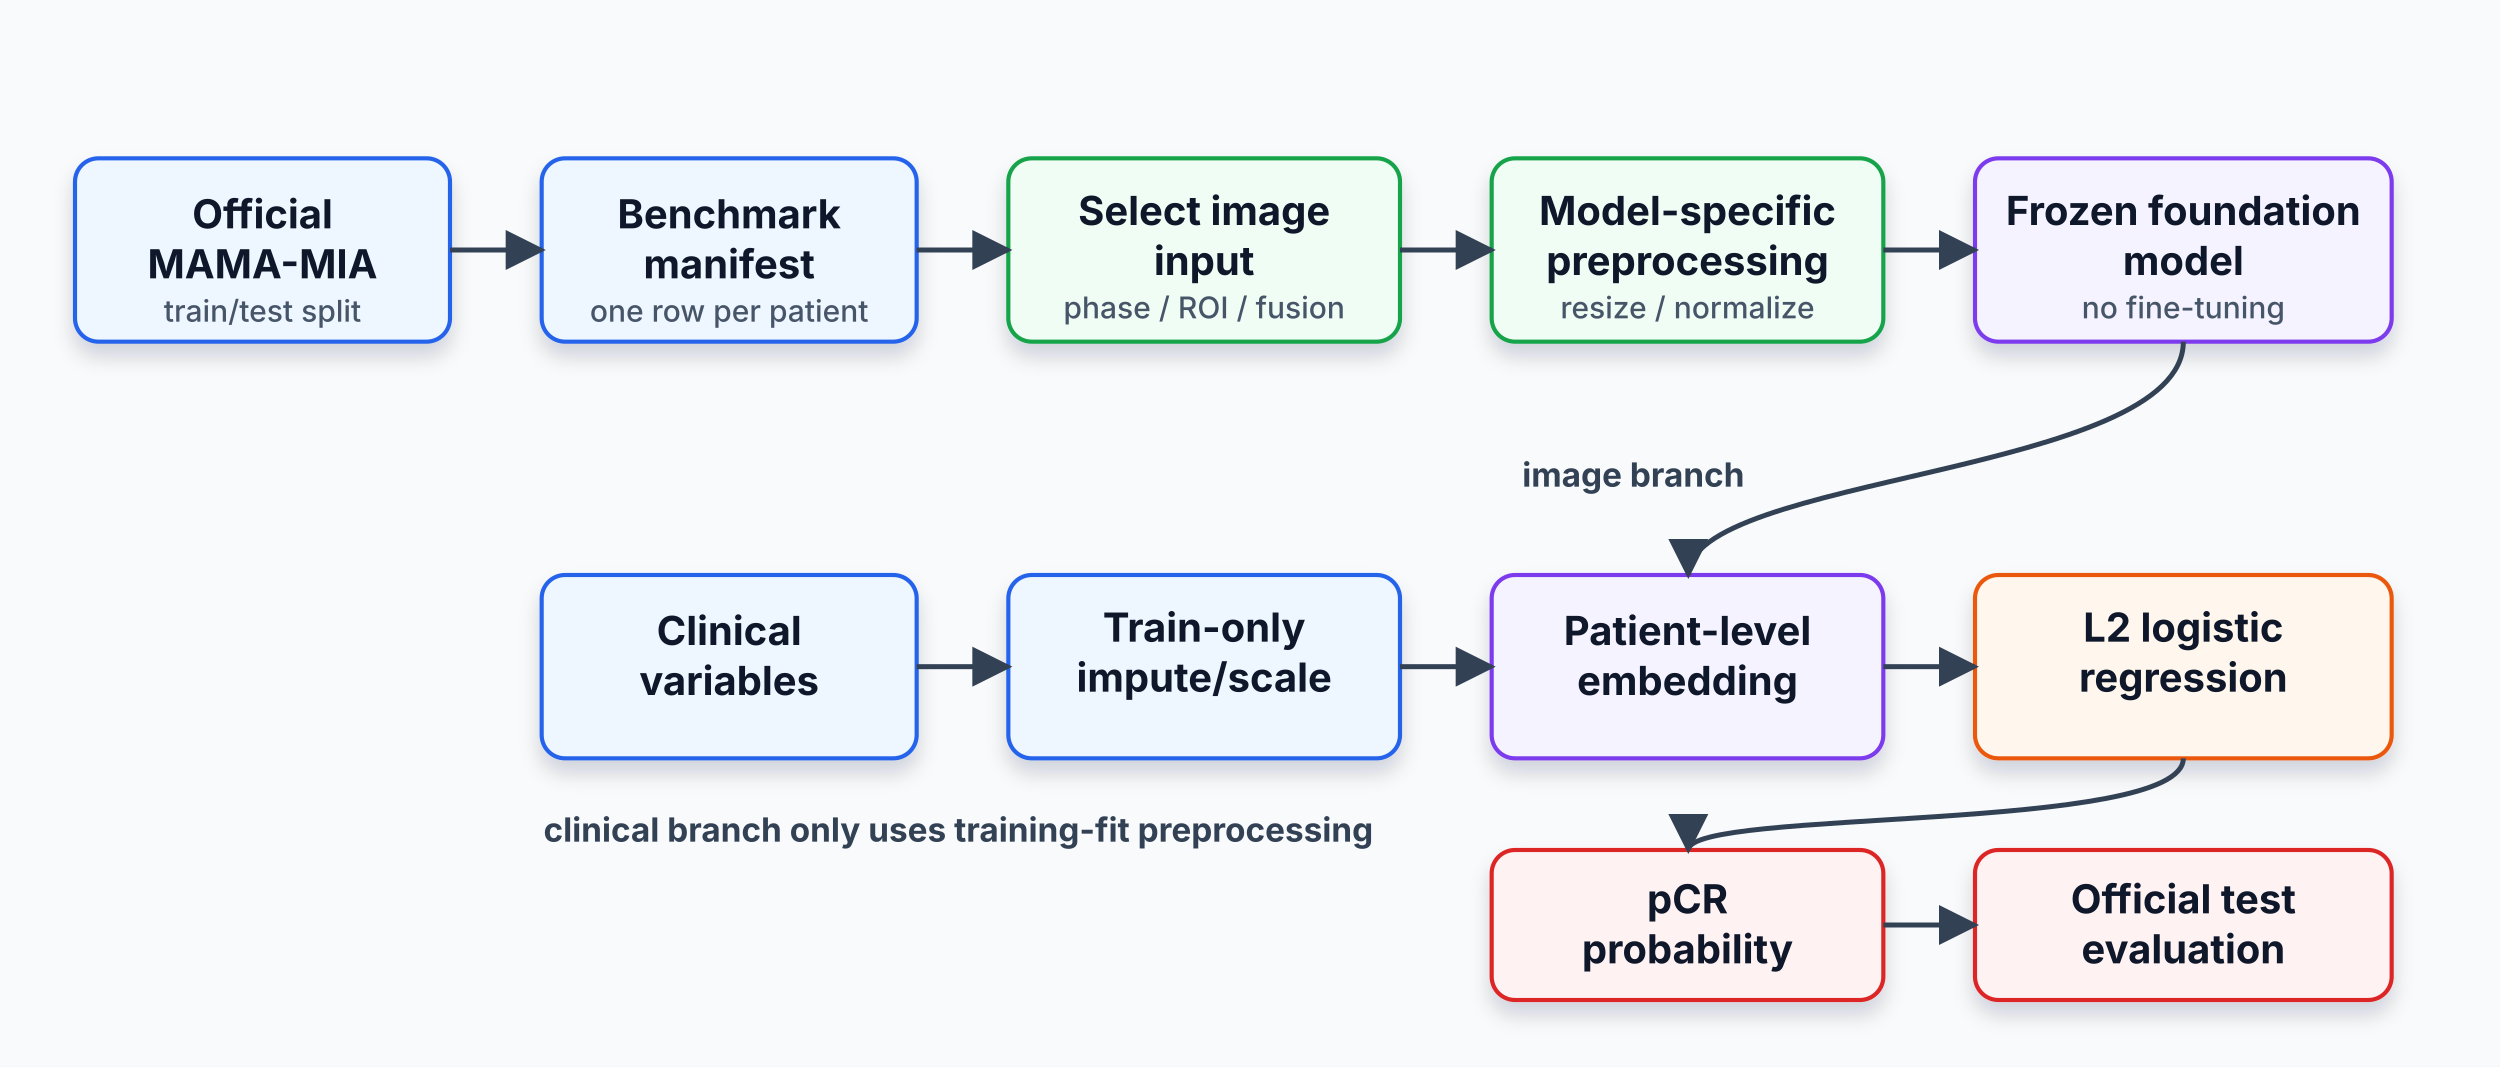
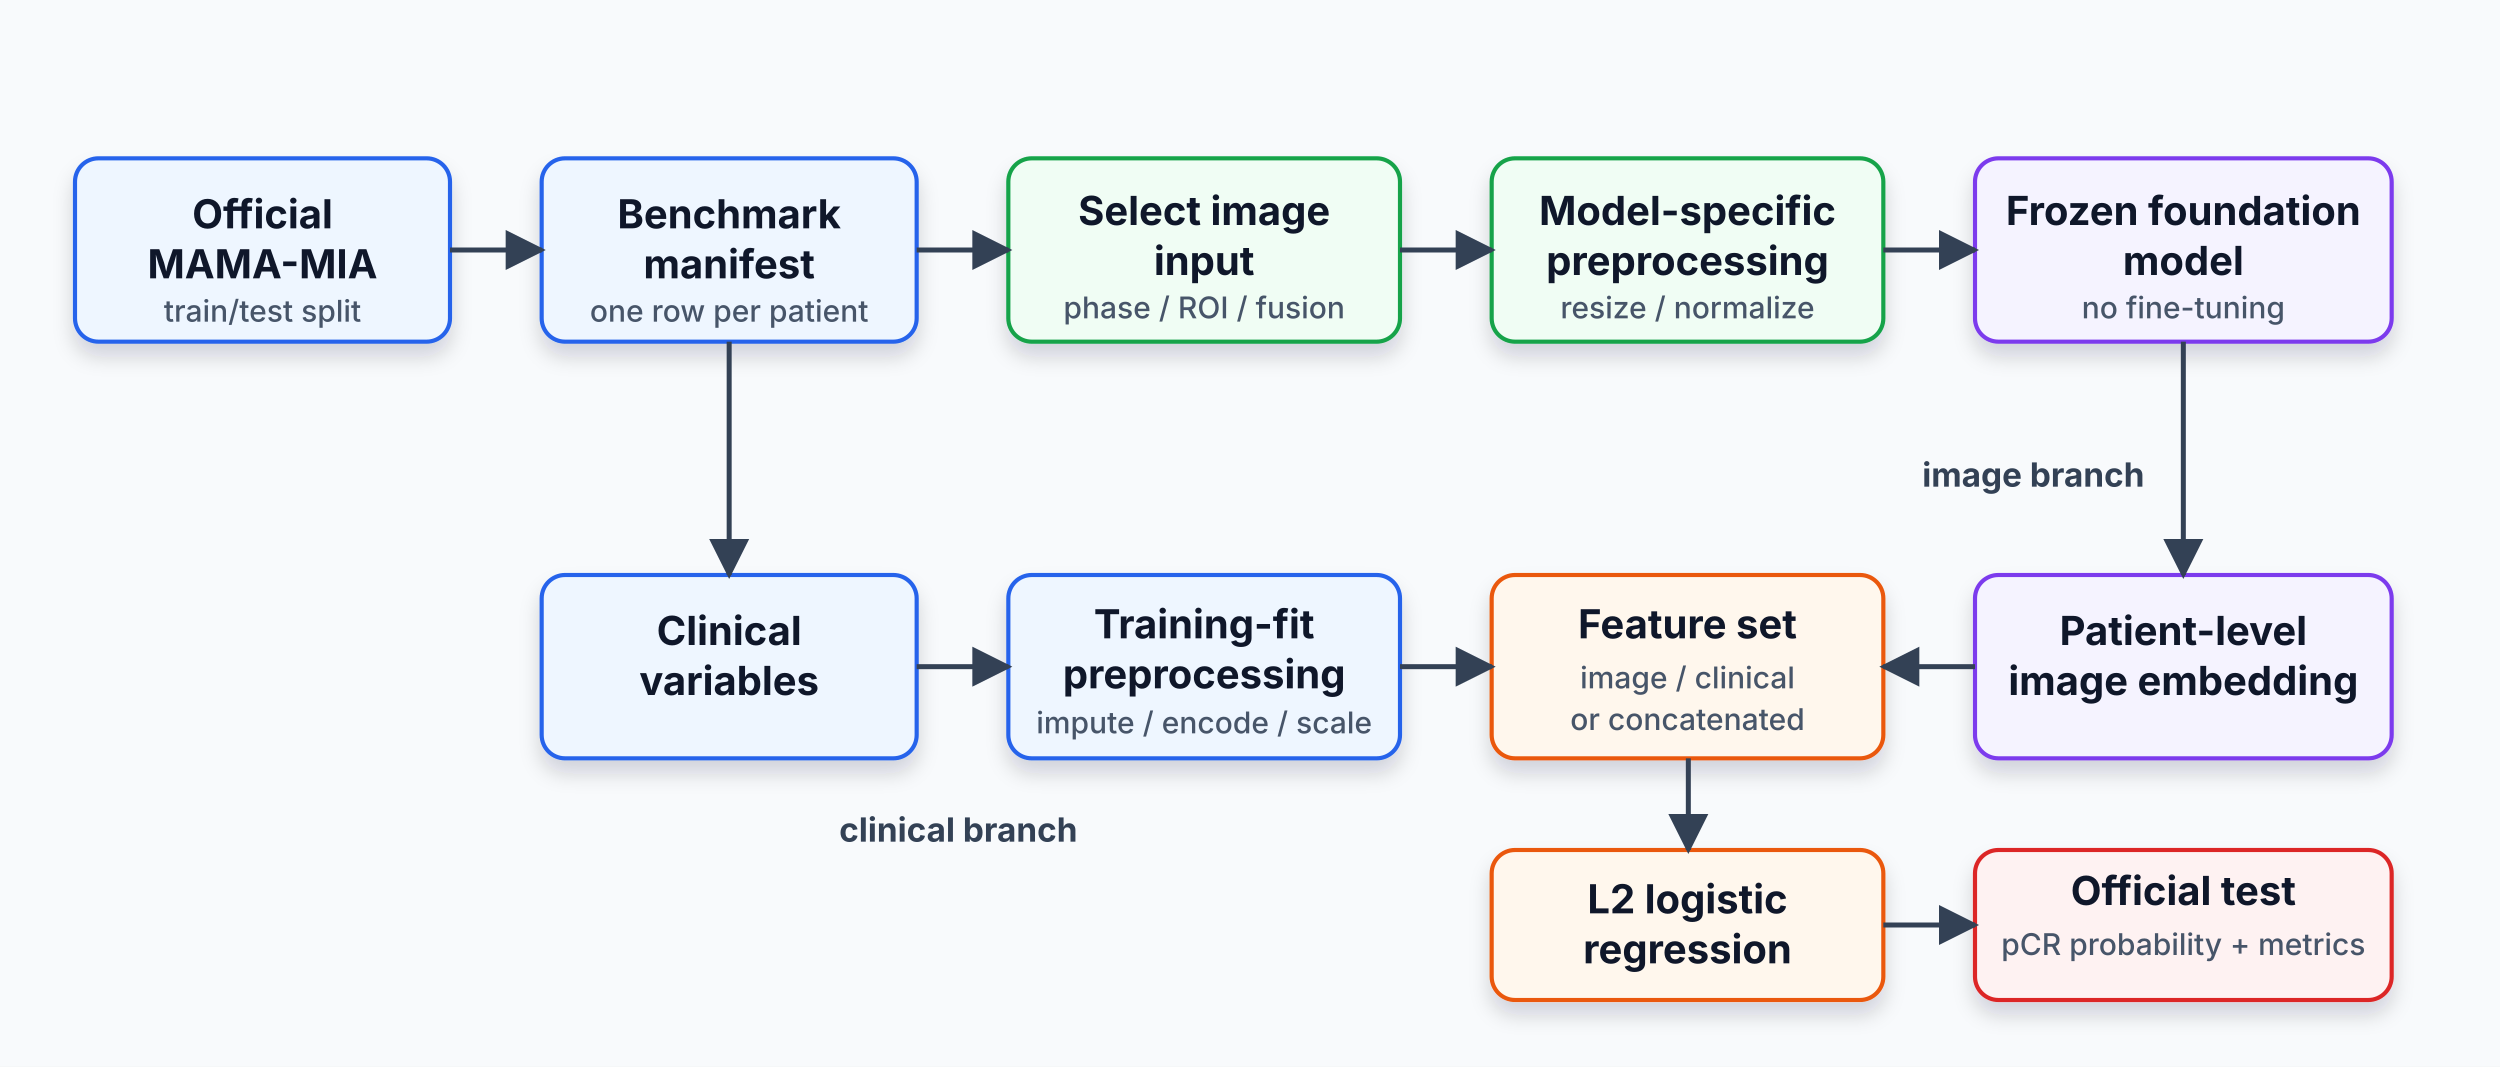
<svg xmlns="http://www.w3.org/2000/svg" width="1500" height="640" viewBox="0 0 1500 640" role="img" aria-labelledby="title desc">
  <defs>
    <marker id="arrow" viewBox="0 0 10 10" refX="9" refY="5" markerWidth="8" markerHeight="8" orient="auto-start-reverse">
      <path d="M 0 0 L 10 5 L 0 10 z" fill="#334155" />
    </marker>
    <filter id="shadow" x="-10%" y="-20%" width="120%" height="150%">
      <feDropShadow dx="0" dy="8" stdDeviation="6" flood-color="#0f172a" flood-opacity="0.16" />
    </filter>
    <style>
      .bg { fill: #f8fafc; }
      .box { fill: #ffffff; stroke: #334155; stroke-width: 2.5; rx: 14; filter: url(#shadow); }
      .data { fill: #eef6ff; stroke: #2563eb; }
      .image { fill: #f0fdf4; stroke: #16a34a; }
      .model { fill: #f5f3ff; stroke: #7c3aed; }
      .probe { fill: #fff7ed; stroke: #ea580c; }
      .eval { fill: #fef2f2; stroke: #dc2626; }
      .text { font-family: Inter, Arial, sans-serif; font-size: 24px; font-weight: 650; fill: #0f172a; text-anchor: middle; }
      .sub { font-family: Inter, Arial, sans-serif; font-size: 18px; font-weight: 450; fill: #475569; text-anchor: middle; }
      .arrow { stroke: #334155; stroke-width: 3; fill: none; marker-end: url(#arrow); }
      .note { font-family: Inter, Arial, sans-serif; font-size: 20px; font-weight: 650; fill: #334155; text-anchor: middle; }
    </style>
  </defs>
  <rect class="bg" x="0" y="0" width="1500" height="640" />
  <rect class="box data" x="45" y="95" width="225" height="110" />
  <text class="text" x="157.5" y="137">Official</text>
  <text class="text" x="157.5" y="167">MAMA-MIA</text>
  <text class="sub" x="157.5" y="193">train/test split</text>
  <rect class="box data" x="325" y="95" width="225" height="110" />
  <text class="text" x="437.5" y="137">Benchmark</text>
  <text class="text" x="437.5" y="167">manifest</text>
  <text class="sub" x="437.5" y="193">one row per patient</text>
  <rect class="box image" x="605" y="95" width="235" height="110" />
  <text class="text" x="722.5" y="135">Select image</text>
  <text class="text" x="722.5" y="165">input</text>
  <text class="sub" x="722.5" y="191">phase / ROI / fusion</text>
  <rect class="box image" x="895" y="95" width="235" height="110" />
  <text class="text" x="1012.5" y="135">Model-specific</text>
  <text class="text" x="1012.5" y="165">preprocessing</text>
  <text class="sub" x="1012.5" y="191">resize / normalize</text>
  <rect class="box model" x="1185" y="95" width="250" height="110" />
  <text class="text" x="1310" y="135">Frozen foundation</text>
  <text class="text" x="1310" y="165">model</text>
  <text class="sub" x="1310" y="191">no fine-tuning</text>
-   <rect class="box model" x="895" y="345" width="235" height="110" />
-   <text class="text" x="1012.5" y="387">Patient-level</text>
-   <text class="text" x="1012.5" y="417">embedding</text>
  <rect class="box data" x="325" y="345" width="225" height="110" />
  <text class="text" x="437.5" y="387">Clinical</text>
  <text class="text" x="437.5" y="417">variables</text>
  <rect class="box data" x="605" y="345" width="235" height="110" />
-   <text class="text" x="722.5" y="385">Train-only</text>
-   <text class="text" x="722.5" y="415">impute/scale</text>
-   <rect class="box probe" x="1185" y="345" width="250" height="110" />
-   <text class="text" x="1310" y="385">L2 logistic</text>
-   <text class="text" x="1310" y="415">regression</text>
-   <rect class="box eval" x="895" y="510" width="235" height="90" />
-   <text class="text" x="1012.5" y="548">pCR</text>
-   <text class="text" x="1012.5" y="578">probability</text>
+   <text class="text" x="722.5" y="383">Training-fit</text>
+   <text class="text" x="722.5" y="413">preprocessing</text>
+   <text class="sub" x="722.5" y="440">impute / encode / scale</text>
+   <rect class="box probe" x="895" y="345" width="235" height="110" />
+   <text class="text" x="1012.5" y="383">Feature set</text>
+   <text class="sub" x="1012.5" y="413">image / clinical</text>
+   <text class="sub" x="1012.5" y="438">or concatenated</text>
+   <rect class="box model" x="1185" y="345" width="250" height="110" />
+   <text class="text" x="1310" y="387">Patient-level</text>
+   <text class="text" x="1310" y="417">image embedding</text>
+   <rect class="box probe" x="895" y="510" width="235" height="90" />
+   <text class="text" x="1012.5" y="548">L2 logistic</text>
+   <text class="text" x="1012.5" y="578">regression</text>
  <rect class="box eval" x="1185" y="510" width="250" height="90" />
-   <text class="text" x="1310" y="548">Official test</text>
-   <text class="text" x="1310" y="578">evaluation</text>
+   <text class="text" x="1310" y="543">Official test</text>
+   <text class="sub" x="1310" y="573">pCR probability + metrics</text>
  <path class="arrow" d="M 270 150 L 325 150" />
  <path class="arrow" d="M 550 150 L 605 150" />
+   <path class="arrow" d="M 437.5 205 L 437.5 345" />
  <path class="arrow" d="M 840 150 L 895 150" />
  <path class="arrow" d="M 1130 150 L 1185 150" />
-   <path class="arrow" d="M 1310 205 C 1310 285, 1013 285, 1013 345" />
+   <path class="arrow" d="M 1310 205 L 1310 345" />
  <path class="arrow" d="M 550 400 L 605 400" />
  <path class="arrow" d="M 840 400 L 895 400" />
-   <path class="arrow" d="M 1130 400 L 1185 400" />
-   <path class="arrow" d="M 1310 455 C 1310 500, 1013 485, 1013 510" />
+   <path class="arrow" d="M 1185 400 L 1130 400" />
+   <path class="arrow" d="M 1013 455 L 1013 510" />
  <path class="arrow" d="M 1130 555 L 1185 555" />
-   <text class="note" x="980" y="292">image branch</text>
-   <text class="note" x="575" y="505">clinical branch only uses training-fit preprocessing</text>
+   <text class="note" x="1220" y="292">image branch</text>
+   <text class="note" x="575" y="505">clinical branch</text>
</svg>
